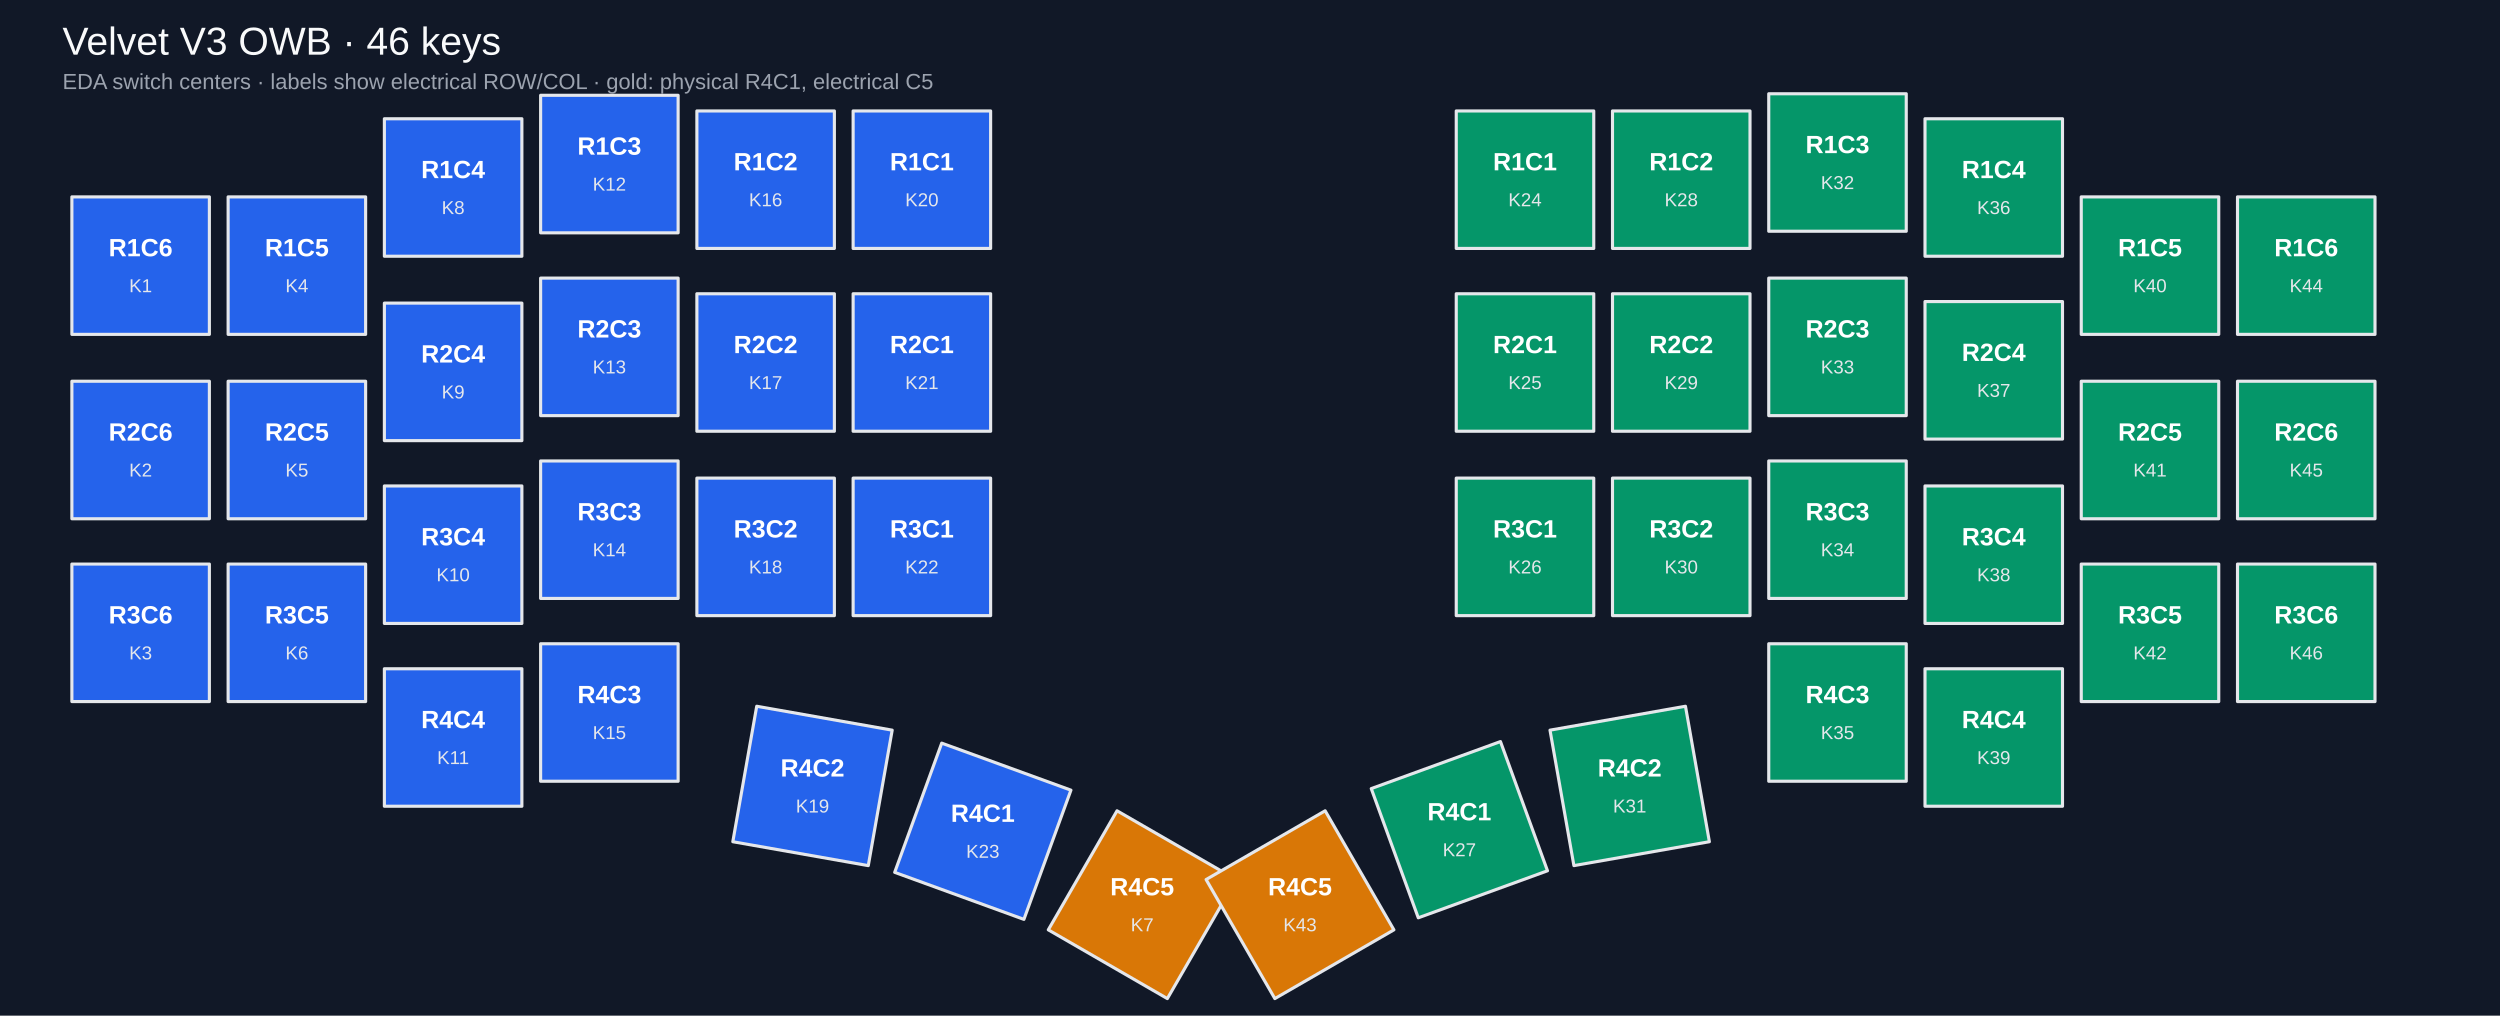
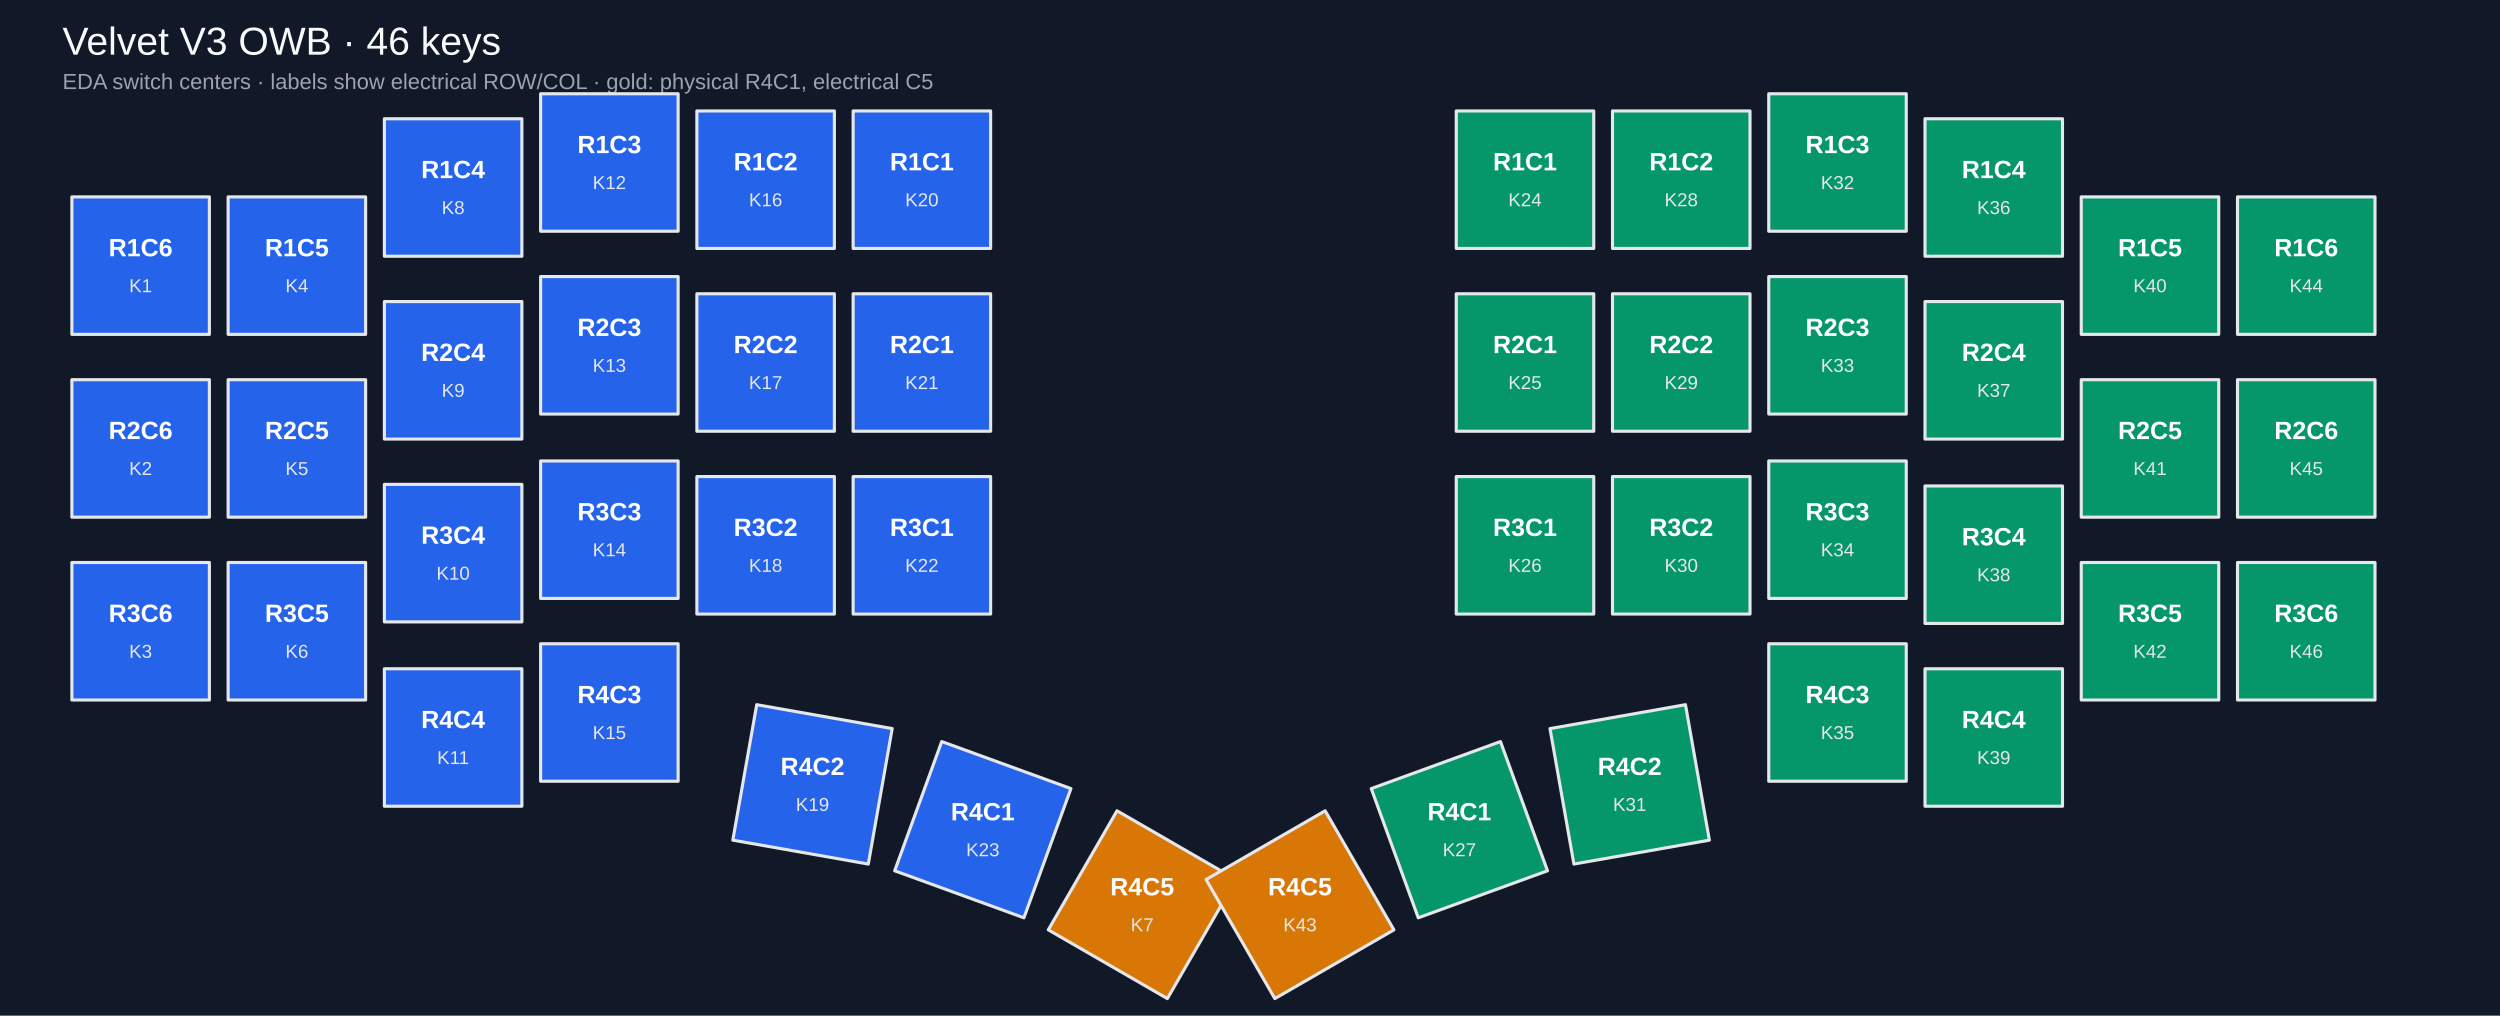
<svg xmlns="http://www.w3.org/2000/svg" viewBox="0 0 1600 650" role="img" aria-label="Velvet V3 OWB 46-key physical layout and electrical matrix">
  <rect x="0" y="0" width="1600" height="650" fill="#111827" />
  <text x="40" y="35" fill="#f9fafb" font-family="Arial,sans-serif" font-size="25">Velvet V3 OWB · 46 keys</text>
  <text x="40" y="57" fill="#9ca3af" font-family="Arial,sans-serif" font-size="14">EDA switch centers · labels show electrical ROW/COL · gold: physical R4C1, electrical C5</text>
  <polygon points="46.0,126.0 134.0,126.0 134.0,214.0 46.0,214.0" fill="#2563eb" stroke="#e5e7eb" stroke-width="2" stroke-linejoin="round" />
  <text x="90" y="164" text-anchor="middle" fill="white" font-family="Arial,sans-serif" font-size="16" font-weight="bold">R1C6</text>
  <text x="90" y="187" text-anchor="middle" fill="#e5e7eb" font-family="Arial,sans-serif" font-size="12">K1</text>
  <polygon points="146.0,126.0 234.0,126.0 234.0,214.0 146.0,214.0" fill="#2563eb" stroke="#e5e7eb" stroke-width="2" stroke-linejoin="round" />
  <text x="190" y="164" text-anchor="middle" fill="white" font-family="Arial,sans-serif" font-size="16" font-weight="bold">R1C5</text>
  <text x="190" y="187" text-anchor="middle" fill="#e5e7eb" font-family="Arial,sans-serif" font-size="12">K4</text>
  <polygon points="246.0,76.0 334.0,76.0 334.0,164.0 246.0,164.0" fill="#2563eb" stroke="#e5e7eb" stroke-width="2" stroke-linejoin="round" />
  <text x="290" y="114" text-anchor="middle" fill="white" font-family="Arial,sans-serif" font-size="16" font-weight="bold">R1C4</text>
  <text x="290" y="137" text-anchor="middle" fill="#e5e7eb" font-family="Arial,sans-serif" font-size="12">K8</text>
-   <polygon points="346.0,61.0 434.0,61.0 434.0,149.0 346.0,149.0" fill="#2563eb" stroke="#e5e7eb" stroke-width="2" stroke-linejoin="round" />
-   <text x="390" y="99" text-anchor="middle" fill="white" font-family="Arial,sans-serif" font-size="16" font-weight="bold">R1C3</text>
-   <text x="390" y="122" text-anchor="middle" fill="#e5e7eb" font-family="Arial,sans-serif" font-size="12">K12</text>
+   <polygon points="346.0,60.0 434.0,60.0 434.0,148.0 346.0,148.0" fill="#2563eb" stroke="#e5e7eb" stroke-width="2" stroke-linejoin="round" />
+   <text x="390" y="98" text-anchor="middle" fill="white" font-family="Arial,sans-serif" font-size="16" font-weight="bold">R1C3</text>
+   <text x="390" y="121" text-anchor="middle" fill="#e5e7eb" font-family="Arial,sans-serif" font-size="12">K12</text>
  <polygon points="446.0,71.0 534.0,71.0 534.0,159.0 446.0,159.0" fill="#2563eb" stroke="#e5e7eb" stroke-width="2" stroke-linejoin="round" />
  <text x="490" y="109" text-anchor="middle" fill="white" font-family="Arial,sans-serif" font-size="16" font-weight="bold">R1C2</text>
  <text x="490" y="132" text-anchor="middle" fill="#e5e7eb" font-family="Arial,sans-serif" font-size="12">K16</text>
  <polygon points="546.0,71.0 634.0,71.0 634.0,159.0 546.0,159.0" fill="#2563eb" stroke="#e5e7eb" stroke-width="2" stroke-linejoin="round" />
  <text x="590" y="109" text-anchor="middle" fill="white" font-family="Arial,sans-serif" font-size="16" font-weight="bold">R1C1</text>
  <text x="590" y="132" text-anchor="middle" fill="#e5e7eb" font-family="Arial,sans-serif" font-size="12">K20</text>
  <polygon points="932.0,71.0 1020.0,71.0 1020.0,159.0 932.0,159.0" fill="#059669" stroke="#e5e7eb" stroke-width="2" stroke-linejoin="round" />
  <text x="976" y="109" text-anchor="middle" fill="white" font-family="Arial,sans-serif" font-size="16" font-weight="bold">R1C1</text>
  <text x="976" y="132" text-anchor="middle" fill="#e5e7eb" font-family="Arial,sans-serif" font-size="12">K24</text>
  <polygon points="1032.0,71.0 1120.0,71.0 1120.0,159.0 1032.0,159.0" fill="#059669" stroke="#e5e7eb" stroke-width="2" stroke-linejoin="round" />
  <text x="1076" y="109" text-anchor="middle" fill="white" font-family="Arial,sans-serif" font-size="16" font-weight="bold">R1C2</text>
  <text x="1076" y="132" text-anchor="middle" fill="#e5e7eb" font-family="Arial,sans-serif" font-size="12">K28</text>
  <polygon points="1132.0,60.0 1220.0,60.0 1220.0,148.0 1132.0,148.0" fill="#059669" stroke="#e5e7eb" stroke-width="2" stroke-linejoin="round" />
  <text x="1176" y="98" text-anchor="middle" fill="white" font-family="Arial,sans-serif" font-size="16" font-weight="bold">R1C3</text>
  <text x="1176" y="121" text-anchor="middle" fill="#e5e7eb" font-family="Arial,sans-serif" font-size="12">K32</text>
  <polygon points="1232.0,76.0 1320.0,76.0 1320.0,164.0 1232.0,164.0" fill="#059669" stroke="#e5e7eb" stroke-width="2" stroke-linejoin="round" />
  <text x="1276" y="114" text-anchor="middle" fill="white" font-family="Arial,sans-serif" font-size="16" font-weight="bold">R1C4</text>
  <text x="1276" y="137" text-anchor="middle" fill="#e5e7eb" font-family="Arial,sans-serif" font-size="12">K36</text>
  <polygon points="1332.0,126.0 1420.0,126.0 1420.0,214.0 1332.0,214.0" fill="#059669" stroke="#e5e7eb" stroke-width="2" stroke-linejoin="round" />
  <text x="1376" y="164" text-anchor="middle" fill="white" font-family="Arial,sans-serif" font-size="16" font-weight="bold">R1C5</text>
  <text x="1376" y="187" text-anchor="middle" fill="#e5e7eb" font-family="Arial,sans-serif" font-size="12">K40</text>
  <polygon points="1432.0,126.0 1520.0,126.0 1520.0,214.0 1432.0,214.0" fill="#059669" stroke="#e5e7eb" stroke-width="2" stroke-linejoin="round" />
  <text x="1476" y="164" text-anchor="middle" fill="white" font-family="Arial,sans-serif" font-size="16" font-weight="bold">R1C6</text>
  <text x="1476" y="187" text-anchor="middle" fill="#e5e7eb" font-family="Arial,sans-serif" font-size="12">K44</text>
-   <polygon points="46.0,244.0 134.0,244.0 134.0,332.0 46.0,332.0" fill="#2563eb" stroke="#e5e7eb" stroke-width="2" stroke-linejoin="round" />
-   <text x="90" y="282" text-anchor="middle" fill="white" font-family="Arial,sans-serif" font-size="16" font-weight="bold">R2C6</text>
-   <text x="90" y="305" text-anchor="middle" fill="#e5e7eb" font-family="Arial,sans-serif" font-size="12">K2</text>
-   <polygon points="146.0,244.0 234.0,244.0 234.0,332.0 146.0,332.0" fill="#2563eb" stroke="#e5e7eb" stroke-width="2" stroke-linejoin="round" />
-   <text x="190" y="282" text-anchor="middle" fill="white" font-family="Arial,sans-serif" font-size="16" font-weight="bold">R2C5</text>
-   <text x="190" y="305" text-anchor="middle" fill="#e5e7eb" font-family="Arial,sans-serif" font-size="12">K5</text>
-   <polygon points="246.0,194.0 334.0,194.0 334.0,282.0 246.0,282.0" fill="#2563eb" stroke="#e5e7eb" stroke-width="2" stroke-linejoin="round" />
-   <text x="290" y="232" text-anchor="middle" fill="white" font-family="Arial,sans-serif" font-size="16" font-weight="bold">R2C4</text>
-   <text x="290" y="255" text-anchor="middle" fill="#e5e7eb" font-family="Arial,sans-serif" font-size="12">K9</text>
-   <polygon points="346.0,178.0 434.0,178.0 434.0,266.0 346.0,266.0" fill="#2563eb" stroke="#e5e7eb" stroke-width="2" stroke-linejoin="round" />
-   <text x="390" y="216" text-anchor="middle" fill="white" font-family="Arial,sans-serif" font-size="16" font-weight="bold">R2C3</text>
-   <text x="390" y="239" text-anchor="middle" fill="#e5e7eb" font-family="Arial,sans-serif" font-size="12">K13</text>
+   <polygon points="46.0,243.0 134.0,243.0 134.0,331.0 46.0,331.0" fill="#2563eb" stroke="#e5e7eb" stroke-width="2" stroke-linejoin="round" />
+   <text x="90" y="281" text-anchor="middle" fill="white" font-family="Arial,sans-serif" font-size="16" font-weight="bold">R2C6</text>
+   <text x="90" y="304" text-anchor="middle" fill="#e5e7eb" font-family="Arial,sans-serif" font-size="12">K2</text>
+   <polygon points="146.0,243.0 234.0,243.0 234.0,331.0 146.0,331.0" fill="#2563eb" stroke="#e5e7eb" stroke-width="2" stroke-linejoin="round" />
+   <text x="190" y="281" text-anchor="middle" fill="white" font-family="Arial,sans-serif" font-size="16" font-weight="bold">R2C5</text>
+   <text x="190" y="304" text-anchor="middle" fill="#e5e7eb" font-family="Arial,sans-serif" font-size="12">K5</text>
+   <polygon points="246.0,193.0 334.0,193.0 334.0,281.0 246.0,281.0" fill="#2563eb" stroke="#e5e7eb" stroke-width="2" stroke-linejoin="round" />
+   <text x="290" y="231" text-anchor="middle" fill="white" font-family="Arial,sans-serif" font-size="16" font-weight="bold">R2C4</text>
+   <text x="290" y="254" text-anchor="middle" fill="#e5e7eb" font-family="Arial,sans-serif" font-size="12">K9</text>
+   <polygon points="346.0,177.0 434.0,177.0 434.0,265.0 346.0,265.0" fill="#2563eb" stroke="#e5e7eb" stroke-width="2" stroke-linejoin="round" />
+   <text x="390" y="215" text-anchor="middle" fill="white" font-family="Arial,sans-serif" font-size="16" font-weight="bold">R2C3</text>
+   <text x="390" y="238" text-anchor="middle" fill="#e5e7eb" font-family="Arial,sans-serif" font-size="12">K13</text>
  <polygon points="446.0,188.0 534.0,188.0 534.0,276.0 446.0,276.0" fill="#2563eb" stroke="#e5e7eb" stroke-width="2" stroke-linejoin="round" />
  <text x="490" y="226" text-anchor="middle" fill="white" font-family="Arial,sans-serif" font-size="16" font-weight="bold">R2C2</text>
  <text x="490" y="249" text-anchor="middle" fill="#e5e7eb" font-family="Arial,sans-serif" font-size="12">K17</text>
  <polygon points="546.0,188.0 634.0,188.0 634.0,276.0 546.0,276.0" fill="#2563eb" stroke="#e5e7eb" stroke-width="2" stroke-linejoin="round" />
  <text x="590" y="226" text-anchor="middle" fill="white" font-family="Arial,sans-serif" font-size="16" font-weight="bold">R2C1</text>
  <text x="590" y="249" text-anchor="middle" fill="#e5e7eb" font-family="Arial,sans-serif" font-size="12">K21</text>
  <polygon points="932.0,188.0 1020.0,188.0 1020.0,276.0 932.0,276.0" fill="#059669" stroke="#e5e7eb" stroke-width="2" stroke-linejoin="round" />
  <text x="976" y="226" text-anchor="middle" fill="white" font-family="Arial,sans-serif" font-size="16" font-weight="bold">R2C1</text>
  <text x="976" y="249" text-anchor="middle" fill="#e5e7eb" font-family="Arial,sans-serif" font-size="12">K25</text>
  <polygon points="1032.0,188.0 1120.0,188.0 1120.0,276.0 1032.0,276.0" fill="#059669" stroke="#e5e7eb" stroke-width="2" stroke-linejoin="round" />
  <text x="1076" y="226" text-anchor="middle" fill="white" font-family="Arial,sans-serif" font-size="16" font-weight="bold">R2C2</text>
  <text x="1076" y="249" text-anchor="middle" fill="#e5e7eb" font-family="Arial,sans-serif" font-size="12">K29</text>
-   <polygon points="1132.0,178.0 1220.0,178.0 1220.0,266.0 1132.0,266.0" fill="#059669" stroke="#e5e7eb" stroke-width="2" stroke-linejoin="round" />
-   <text x="1176" y="216" text-anchor="middle" fill="white" font-family="Arial,sans-serif" font-size="16" font-weight="bold">R2C3</text>
-   <text x="1176" y="239" text-anchor="middle" fill="#e5e7eb" font-family="Arial,sans-serif" font-size="12">K33</text>
+   <polygon points="1132.0,177.0 1220.0,177.0 1220.0,265.0 1132.0,265.0" fill="#059669" stroke="#e5e7eb" stroke-width="2" stroke-linejoin="round" />
+   <text x="1176" y="215" text-anchor="middle" fill="white" font-family="Arial,sans-serif" font-size="16" font-weight="bold">R2C3</text>
+   <text x="1176" y="238" text-anchor="middle" fill="#e5e7eb" font-family="Arial,sans-serif" font-size="12">K33</text>
  <polygon points="1232.0,193.0 1320.0,193.0 1320.0,281.0 1232.0,281.0" fill="#059669" stroke="#e5e7eb" stroke-width="2" stroke-linejoin="round" />
  <text x="1276" y="231" text-anchor="middle" fill="white" font-family="Arial,sans-serif" font-size="16" font-weight="bold">R2C4</text>
  <text x="1276" y="254" text-anchor="middle" fill="#e5e7eb" font-family="Arial,sans-serif" font-size="12">K37</text>
-   <polygon points="1332.0,244.0 1420.0,244.0 1420.0,332.0 1332.0,332.0" fill="#059669" stroke="#e5e7eb" stroke-width="2" stroke-linejoin="round" />
-   <text x="1376" y="282" text-anchor="middle" fill="white" font-family="Arial,sans-serif" font-size="16" font-weight="bold">R2C5</text>
-   <text x="1376" y="305" text-anchor="middle" fill="#e5e7eb" font-family="Arial,sans-serif" font-size="12">K41</text>
-   <polygon points="1432.0,244.0 1520.0,244.0 1520.0,332.0 1432.0,332.0" fill="#059669" stroke="#e5e7eb" stroke-width="2" stroke-linejoin="round" />
-   <text x="1476" y="282" text-anchor="middle" fill="white" font-family="Arial,sans-serif" font-size="16" font-weight="bold">R2C6</text>
-   <text x="1476" y="305" text-anchor="middle" fill="#e5e7eb" font-family="Arial,sans-serif" font-size="12">K45</text>
-   <polygon points="46.0,361.0 134.0,361.0 134.0,449.0 46.0,449.0" fill="#2563eb" stroke="#e5e7eb" stroke-width="2" stroke-linejoin="round" />
-   <text x="90" y="399" text-anchor="middle" fill="white" font-family="Arial,sans-serif" font-size="16" font-weight="bold">R3C6</text>
-   <text x="90" y="422" text-anchor="middle" fill="#e5e7eb" font-family="Arial,sans-serif" font-size="12">K3</text>
-   <polygon points="146.0,361.0 234.0,361.0 234.0,449.0 146.0,449.0" fill="#2563eb" stroke="#e5e7eb" stroke-width="2" stroke-linejoin="round" />
-   <text x="190" y="399" text-anchor="middle" fill="white" font-family="Arial,sans-serif" font-size="16" font-weight="bold">R3C5</text>
-   <text x="190" y="422" text-anchor="middle" fill="#e5e7eb" font-family="Arial,sans-serif" font-size="12">K6</text>
-   <polygon points="246.0,311.0 334.0,311.0 334.0,399.0 246.0,399.0" fill="#2563eb" stroke="#e5e7eb" stroke-width="2" stroke-linejoin="round" />
-   <text x="290" y="349" text-anchor="middle" fill="white" font-family="Arial,sans-serif" font-size="16" font-weight="bold">R3C4</text>
-   <text x="290" y="372" text-anchor="middle" fill="#e5e7eb" font-family="Arial,sans-serif" font-size="12">K10</text>
+   <polygon points="1332.0,243.0 1420.0,243.0 1420.0,331.0 1332.0,331.0" fill="#059669" stroke="#e5e7eb" stroke-width="2" stroke-linejoin="round" />
+   <text x="1376" y="281" text-anchor="middle" fill="white" font-family="Arial,sans-serif" font-size="16" font-weight="bold">R2C5</text>
+   <text x="1376" y="304" text-anchor="middle" fill="#e5e7eb" font-family="Arial,sans-serif" font-size="12">K41</text>
+   <polygon points="1432.0,243.0 1520.0,243.0 1520.0,331.0 1432.0,331.0" fill="#059669" stroke="#e5e7eb" stroke-width="2" stroke-linejoin="round" />
+   <text x="1476" y="281" text-anchor="middle" fill="white" font-family="Arial,sans-serif" font-size="16" font-weight="bold">R2C6</text>
+   <text x="1476" y="304" text-anchor="middle" fill="#e5e7eb" font-family="Arial,sans-serif" font-size="12">K45</text>
+   <polygon points="46.0,360.0 134.0,360.0 134.0,448.0 46.0,448.0" fill="#2563eb" stroke="#e5e7eb" stroke-width="2" stroke-linejoin="round" />
+   <text x="90" y="398" text-anchor="middle" fill="white" font-family="Arial,sans-serif" font-size="16" font-weight="bold">R3C6</text>
+   <text x="90" y="421" text-anchor="middle" fill="#e5e7eb" font-family="Arial,sans-serif" font-size="12">K3</text>
+   <polygon points="146.0,360.0 234.0,360.0 234.0,448.0 146.0,448.0" fill="#2563eb" stroke="#e5e7eb" stroke-width="2" stroke-linejoin="round" />
+   <text x="190" y="398" text-anchor="middle" fill="white" font-family="Arial,sans-serif" font-size="16" font-weight="bold">R3C5</text>
+   <text x="190" y="421" text-anchor="middle" fill="#e5e7eb" font-family="Arial,sans-serif" font-size="12">K6</text>
+   <polygon points="246.0,310.0 334.0,310.0 334.0,398.0 246.0,398.0" fill="#2563eb" stroke="#e5e7eb" stroke-width="2" stroke-linejoin="round" />
+   <text x="290" y="348" text-anchor="middle" fill="white" font-family="Arial,sans-serif" font-size="16" font-weight="bold">R3C4</text>
+   <text x="290" y="371" text-anchor="middle" fill="#e5e7eb" font-family="Arial,sans-serif" font-size="12">K10</text>
  <polygon points="346.0,295.0 434.0,295.0 434.0,383.0 346.0,383.0" fill="#2563eb" stroke="#e5e7eb" stroke-width="2" stroke-linejoin="round" />
  <text x="390" y="333" text-anchor="middle" fill="white" font-family="Arial,sans-serif" font-size="16" font-weight="bold">R3C3</text>
  <text x="390" y="356" text-anchor="middle" fill="#e5e7eb" font-family="Arial,sans-serif" font-size="12">K14</text>
-   <polygon points="446.0,306.0 534.0,306.0 534.0,394.0 446.0,394.0" fill="#2563eb" stroke="#e5e7eb" stroke-width="2" stroke-linejoin="round" />
-   <text x="490" y="344" text-anchor="middle" fill="white" font-family="Arial,sans-serif" font-size="16" font-weight="bold">R3C2</text>
-   <text x="490" y="367" text-anchor="middle" fill="#e5e7eb" font-family="Arial,sans-serif" font-size="12">K18</text>
-   <polygon points="546.0,306.0 634.0,306.0 634.0,394.0 546.0,394.0" fill="#2563eb" stroke="#e5e7eb" stroke-width="2" stroke-linejoin="round" />
-   <text x="590" y="344" text-anchor="middle" fill="white" font-family="Arial,sans-serif" font-size="16" font-weight="bold">R3C1</text>
-   <text x="590" y="367" text-anchor="middle" fill="#e5e7eb" font-family="Arial,sans-serif" font-size="12">K22</text>
-   <polygon points="932.0,306.0 1020.0,306.0 1020.0,394.0 932.0,394.0" fill="#059669" stroke="#e5e7eb" stroke-width="2" stroke-linejoin="round" />
-   <text x="976" y="344" text-anchor="middle" fill="white" font-family="Arial,sans-serif" font-size="16" font-weight="bold">R3C1</text>
-   <text x="976" y="367" text-anchor="middle" fill="#e5e7eb" font-family="Arial,sans-serif" font-size="12">K26</text>
-   <polygon points="1032.0,306.0 1120.0,306.0 1120.0,394.0 1032.0,394.0" fill="#059669" stroke="#e5e7eb" stroke-width="2" stroke-linejoin="round" />
-   <text x="1076" y="344" text-anchor="middle" fill="white" font-family="Arial,sans-serif" font-size="16" font-weight="bold">R3C2</text>
-   <text x="1076" y="367" text-anchor="middle" fill="#e5e7eb" font-family="Arial,sans-serif" font-size="12">K30</text>
+   <polygon points="446.0,305.0 534.0,305.0 534.0,393.0 446.0,393.0" fill="#2563eb" stroke="#e5e7eb" stroke-width="2" stroke-linejoin="round" />
+   <text x="490" y="343" text-anchor="middle" fill="white" font-family="Arial,sans-serif" font-size="16" font-weight="bold">R3C2</text>
+   <text x="490" y="366" text-anchor="middle" fill="#e5e7eb" font-family="Arial,sans-serif" font-size="12">K18</text>
+   <polygon points="546.0,305.0 634.0,305.0 634.0,393.0 546.0,393.0" fill="#2563eb" stroke="#e5e7eb" stroke-width="2" stroke-linejoin="round" />
+   <text x="590" y="343" text-anchor="middle" fill="white" font-family="Arial,sans-serif" font-size="16" font-weight="bold">R3C1</text>
+   <text x="590" y="366" text-anchor="middle" fill="#e5e7eb" font-family="Arial,sans-serif" font-size="12">K22</text>
+   <polygon points="932.0,305.0 1020.0,305.0 1020.0,393.0 932.0,393.0" fill="#059669" stroke="#e5e7eb" stroke-width="2" stroke-linejoin="round" />
+   <text x="976" y="343" text-anchor="middle" fill="white" font-family="Arial,sans-serif" font-size="16" font-weight="bold">R3C1</text>
+   <text x="976" y="366" text-anchor="middle" fill="#e5e7eb" font-family="Arial,sans-serif" font-size="12">K26</text>
+   <polygon points="1032.0,305.0 1120.0,305.0 1120.0,393.0 1032.0,393.0" fill="#059669" stroke="#e5e7eb" stroke-width="2" stroke-linejoin="round" />
+   <text x="1076" y="343" text-anchor="middle" fill="white" font-family="Arial,sans-serif" font-size="16" font-weight="bold">R3C2</text>
+   <text x="1076" y="366" text-anchor="middle" fill="#e5e7eb" font-family="Arial,sans-serif" font-size="12">K30</text>
  <polygon points="1132.0,295.0 1220.0,295.0 1220.0,383.0 1132.0,383.0" fill="#059669" stroke="#e5e7eb" stroke-width="2" stroke-linejoin="round" />
  <text x="1176" y="333" text-anchor="middle" fill="white" font-family="Arial,sans-serif" font-size="16" font-weight="bold">R3C3</text>
  <text x="1176" y="356" text-anchor="middle" fill="#e5e7eb" font-family="Arial,sans-serif" font-size="12">K34</text>
  <polygon points="1232.0,311.0 1320.0,311.0 1320.0,399.0 1232.0,399.0" fill="#059669" stroke="#e5e7eb" stroke-width="2" stroke-linejoin="round" />
  <text x="1276" y="349" text-anchor="middle" fill="white" font-family="Arial,sans-serif" font-size="16" font-weight="bold">R3C4</text>
  <text x="1276" y="372" text-anchor="middle" fill="#e5e7eb" font-family="Arial,sans-serif" font-size="12">K38</text>
-   <polygon points="1332.0,361.0 1420.0,361.0 1420.0,449.0 1332.0,449.0" fill="#059669" stroke="#e5e7eb" stroke-width="2" stroke-linejoin="round" />
-   <text x="1376" y="399" text-anchor="middle" fill="white" font-family="Arial,sans-serif" font-size="16" font-weight="bold">R3C5</text>
-   <text x="1376" y="422" text-anchor="middle" fill="#e5e7eb" font-family="Arial,sans-serif" font-size="12">K42</text>
-   <polygon points="1432.0,361.0 1520.0,361.0 1520.0,449.0 1432.0,449.0" fill="#059669" stroke="#e5e7eb" stroke-width="2" stroke-linejoin="round" />
-   <text x="1476" y="399" text-anchor="middle" fill="white" font-family="Arial,sans-serif" font-size="16" font-weight="bold">R3C6</text>
-   <text x="1476" y="422" text-anchor="middle" fill="#e5e7eb" font-family="Arial,sans-serif" font-size="12">K46</text>
+   <polygon points="1332.0,360.0 1420.0,360.0 1420.0,448.0 1332.0,448.0" fill="#059669" stroke="#e5e7eb" stroke-width="2" stroke-linejoin="round" />
+   <text x="1376" y="398" text-anchor="middle" fill="white" font-family="Arial,sans-serif" font-size="16" font-weight="bold">R3C5</text>
+   <text x="1376" y="421" text-anchor="middle" fill="#e5e7eb" font-family="Arial,sans-serif" font-size="12">K42</text>
+   <polygon points="1432.0,360.0 1520.0,360.0 1520.0,448.0 1432.0,448.0" fill="#059669" stroke="#e5e7eb" stroke-width="2" stroke-linejoin="round" />
+   <text x="1476" y="398" text-anchor="middle" fill="white" font-family="Arial,sans-serif" font-size="16" font-weight="bold">R3C6</text>
+   <text x="1476" y="421" text-anchor="middle" fill="#e5e7eb" font-family="Arial,sans-serif" font-size="12">K46</text>
  <polygon points="246.0,428.0 334.0,428.0 334.0,516.0 246.0,516.0" fill="#2563eb" stroke="#e5e7eb" stroke-width="2" stroke-linejoin="round" />
  <text x="290" y="466" text-anchor="middle" fill="white" font-family="Arial,sans-serif" font-size="16" font-weight="bold">R4C4</text>
  <text x="290" y="489" text-anchor="middle" fill="#e5e7eb" font-family="Arial,sans-serif" font-size="12">K11</text>
  <polygon points="346.0,412.0 434.0,412.0 434.0,500.0 346.0,500.0" fill="#2563eb" stroke="#e5e7eb" stroke-width="2" stroke-linejoin="round" />
  <text x="390" y="450" text-anchor="middle" fill="white" font-family="Arial,sans-serif" font-size="16" font-weight="bold">R4C3</text>
  <text x="390" y="473" text-anchor="middle" fill="#e5e7eb" font-family="Arial,sans-serif" font-size="12">K15</text>
-   <polygon points="484.3,452.0 571.0,467.3 555.7,554.0 469.0,538.7" fill="#2563eb" stroke="#e5e7eb" stroke-width="2" stroke-linejoin="round" />
-   <text x="520" y="497" text-anchor="middle" fill="white" font-family="Arial,sans-serif" font-size="16" font-weight="bold">R4C2</text>
-   <text x="520" y="520" text-anchor="middle" fill="#e5e7eb" font-family="Arial,sans-serif" font-size="12">K19</text>
-   <polygon points="602.7,475.6 685.4,505.7 655.3,588.4 572.6,558.3" fill="#2563eb" stroke="#e5e7eb" stroke-width="2" stroke-linejoin="round" />
-   <text x="629" y="526" text-anchor="middle" fill="white" font-family="Arial,sans-serif" font-size="16" font-weight="bold">R4C1</text>
-   <text x="629" y="549" text-anchor="middle" fill="#e5e7eb" font-family="Arial,sans-serif" font-size="12">K23</text>
+   <polygon points="484.3,451.0 571.0,466.3 555.7,553.0 469.0,537.7" fill="#2563eb" stroke="#e5e7eb" stroke-width="2" stroke-linejoin="round" />
+   <text x="520" y="496" text-anchor="middle" fill="white" font-family="Arial,sans-serif" font-size="16" font-weight="bold">R4C2</text>
+   <text x="520" y="519" text-anchor="middle" fill="#e5e7eb" font-family="Arial,sans-serif" font-size="12">K19</text>
+   <polygon points="602.7,474.6 685.4,504.7 655.3,587.4 572.6,557.3" fill="#2563eb" stroke="#e5e7eb" stroke-width="2" stroke-linejoin="round" />
+   <text x="629" y="525" text-anchor="middle" fill="white" font-family="Arial,sans-serif" font-size="16" font-weight="bold">R4C1</text>
+   <text x="629" y="548" text-anchor="middle" fill="#e5e7eb" font-family="Arial,sans-serif" font-size="12">K23</text>
  <polygon points="714.9,518.9 791.1,562.9 747.1,639.1 670.9,595.1" fill="#d97706" stroke="#e5e7eb" stroke-width="2" stroke-linejoin="round" />
  <text x="731" y="573" text-anchor="middle" fill="white" font-family="Arial,sans-serif" font-size="16" font-weight="bold">R4C5</text>
  <text x="731" y="596" text-anchor="middle" fill="#e5e7eb" font-family="Arial,sans-serif" font-size="12">K7</text>
  <polygon points="771.9,562.9 848.1,518.9 892.1,595.1 815.9,639.1" fill="#d97706" stroke="#e5e7eb" stroke-width="2" stroke-linejoin="round" />
  <text x="832" y="573" text-anchor="middle" fill="white" font-family="Arial,sans-serif" font-size="16" font-weight="bold">R4C5</text>
  <text x="832" y="596" text-anchor="middle" fill="#e5e7eb" font-family="Arial,sans-serif" font-size="12">K43</text>
  <polygon points="877.6,504.7 960.3,474.6 990.4,557.3 907.7,587.4" fill="#059669" stroke="#e5e7eb" stroke-width="2" stroke-linejoin="round" />
  <text x="934" y="525" text-anchor="middle" fill="white" font-family="Arial,sans-serif" font-size="16" font-weight="bold">R4C1</text>
  <text x="934" y="548" text-anchor="middle" fill="#e5e7eb" font-family="Arial,sans-serif" font-size="12">K27</text>
-   <polygon points="992.0,467.3 1078.7,452.0 1094.0,538.7 1007.3,554.0" fill="#059669" stroke="#e5e7eb" stroke-width="2" stroke-linejoin="round" />
-   <text x="1043" y="497" text-anchor="middle" fill="white" font-family="Arial,sans-serif" font-size="16" font-weight="bold">R4C2</text>
-   <text x="1043" y="520" text-anchor="middle" fill="#e5e7eb" font-family="Arial,sans-serif" font-size="12">K31</text>
+   <polygon points="992.0,466.3 1078.7,451.0 1094.0,537.7 1007.3,553.0" fill="#059669" stroke="#e5e7eb" stroke-width="2" stroke-linejoin="round" />
+   <text x="1043" y="496" text-anchor="middle" fill="white" font-family="Arial,sans-serif" font-size="16" font-weight="bold">R4C2</text>
+   <text x="1043" y="519" text-anchor="middle" fill="#e5e7eb" font-family="Arial,sans-serif" font-size="12">K31</text>
  <polygon points="1132.0,412.0 1220.0,412.0 1220.0,500.0 1132.0,500.0" fill="#059669" stroke="#e5e7eb" stroke-width="2" stroke-linejoin="round" />
  <text x="1176" y="450" text-anchor="middle" fill="white" font-family="Arial,sans-serif" font-size="16" font-weight="bold">R4C3</text>
  <text x="1176" y="473" text-anchor="middle" fill="#e5e7eb" font-family="Arial,sans-serif" font-size="12">K35</text>
  <polygon points="1232.0,428.0 1320.0,428.0 1320.0,516.0 1232.0,516.0" fill="#059669" stroke="#e5e7eb" stroke-width="2" stroke-linejoin="round" />
  <text x="1276" y="466" text-anchor="middle" fill="white" font-family="Arial,sans-serif" font-size="16" font-weight="bold">R4C4</text>
  <text x="1276" y="489" text-anchor="middle" fill="#e5e7eb" font-family="Arial,sans-serif" font-size="12">K39</text>
</svg>
